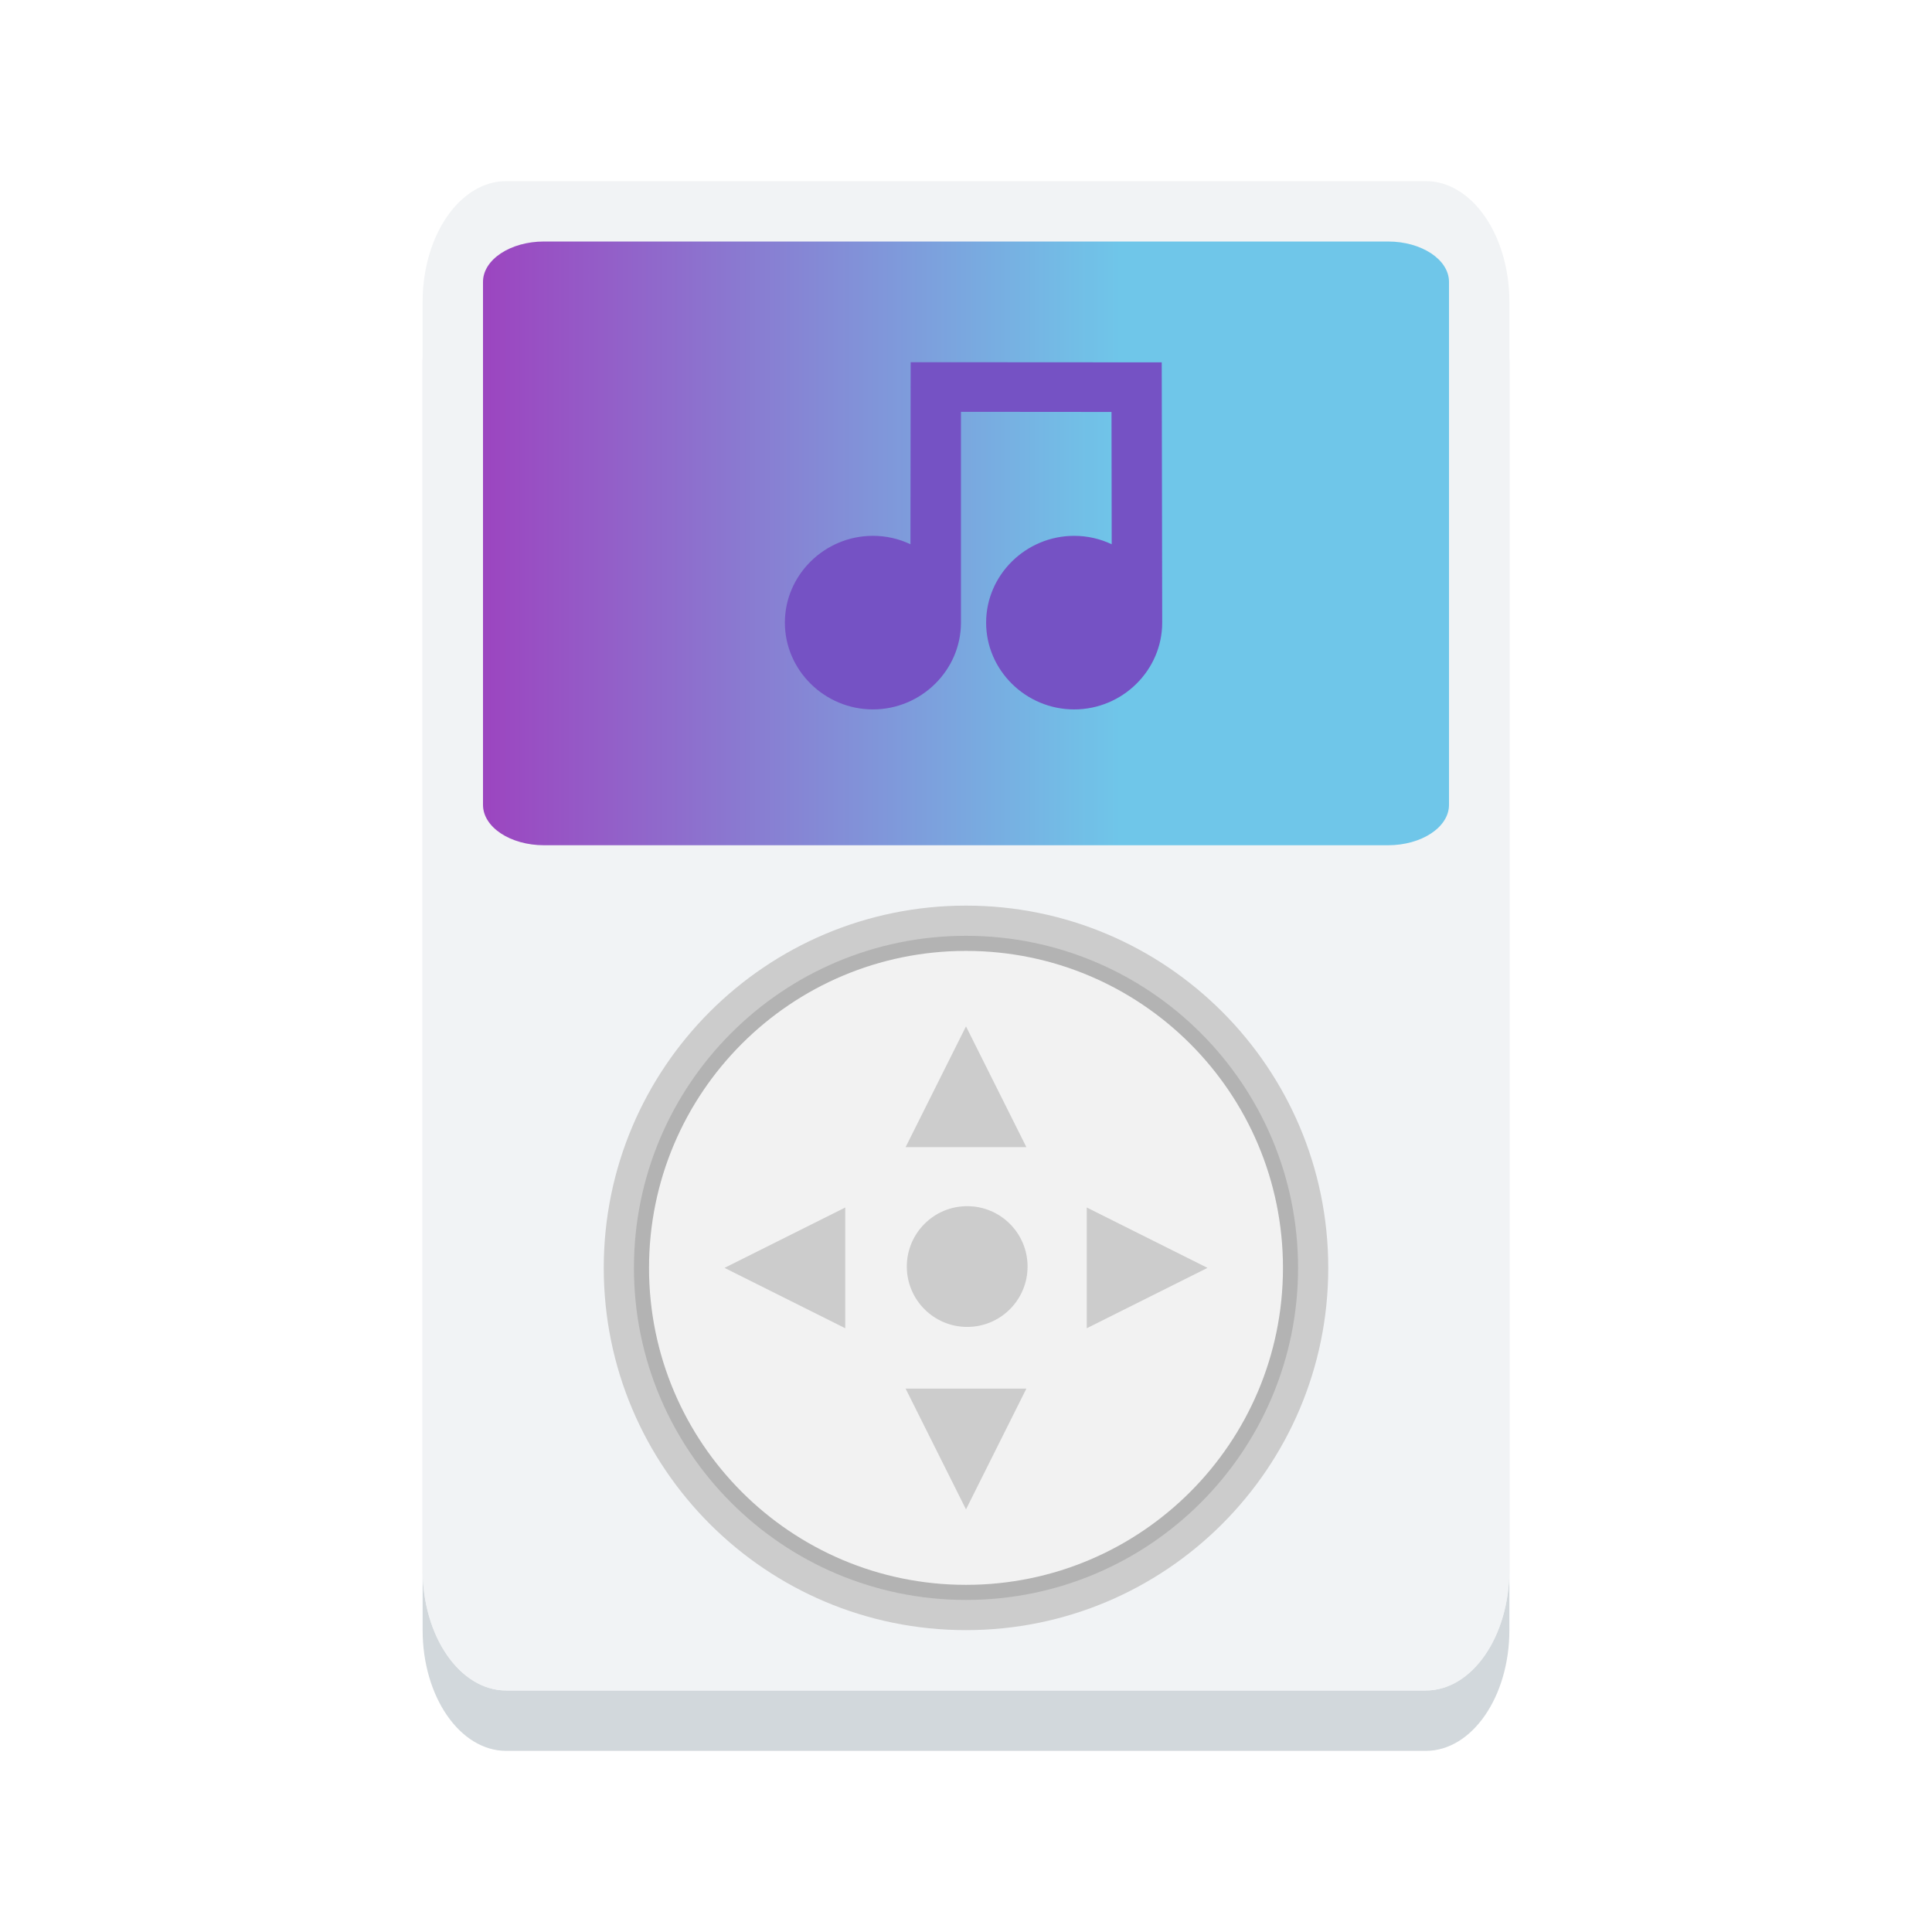
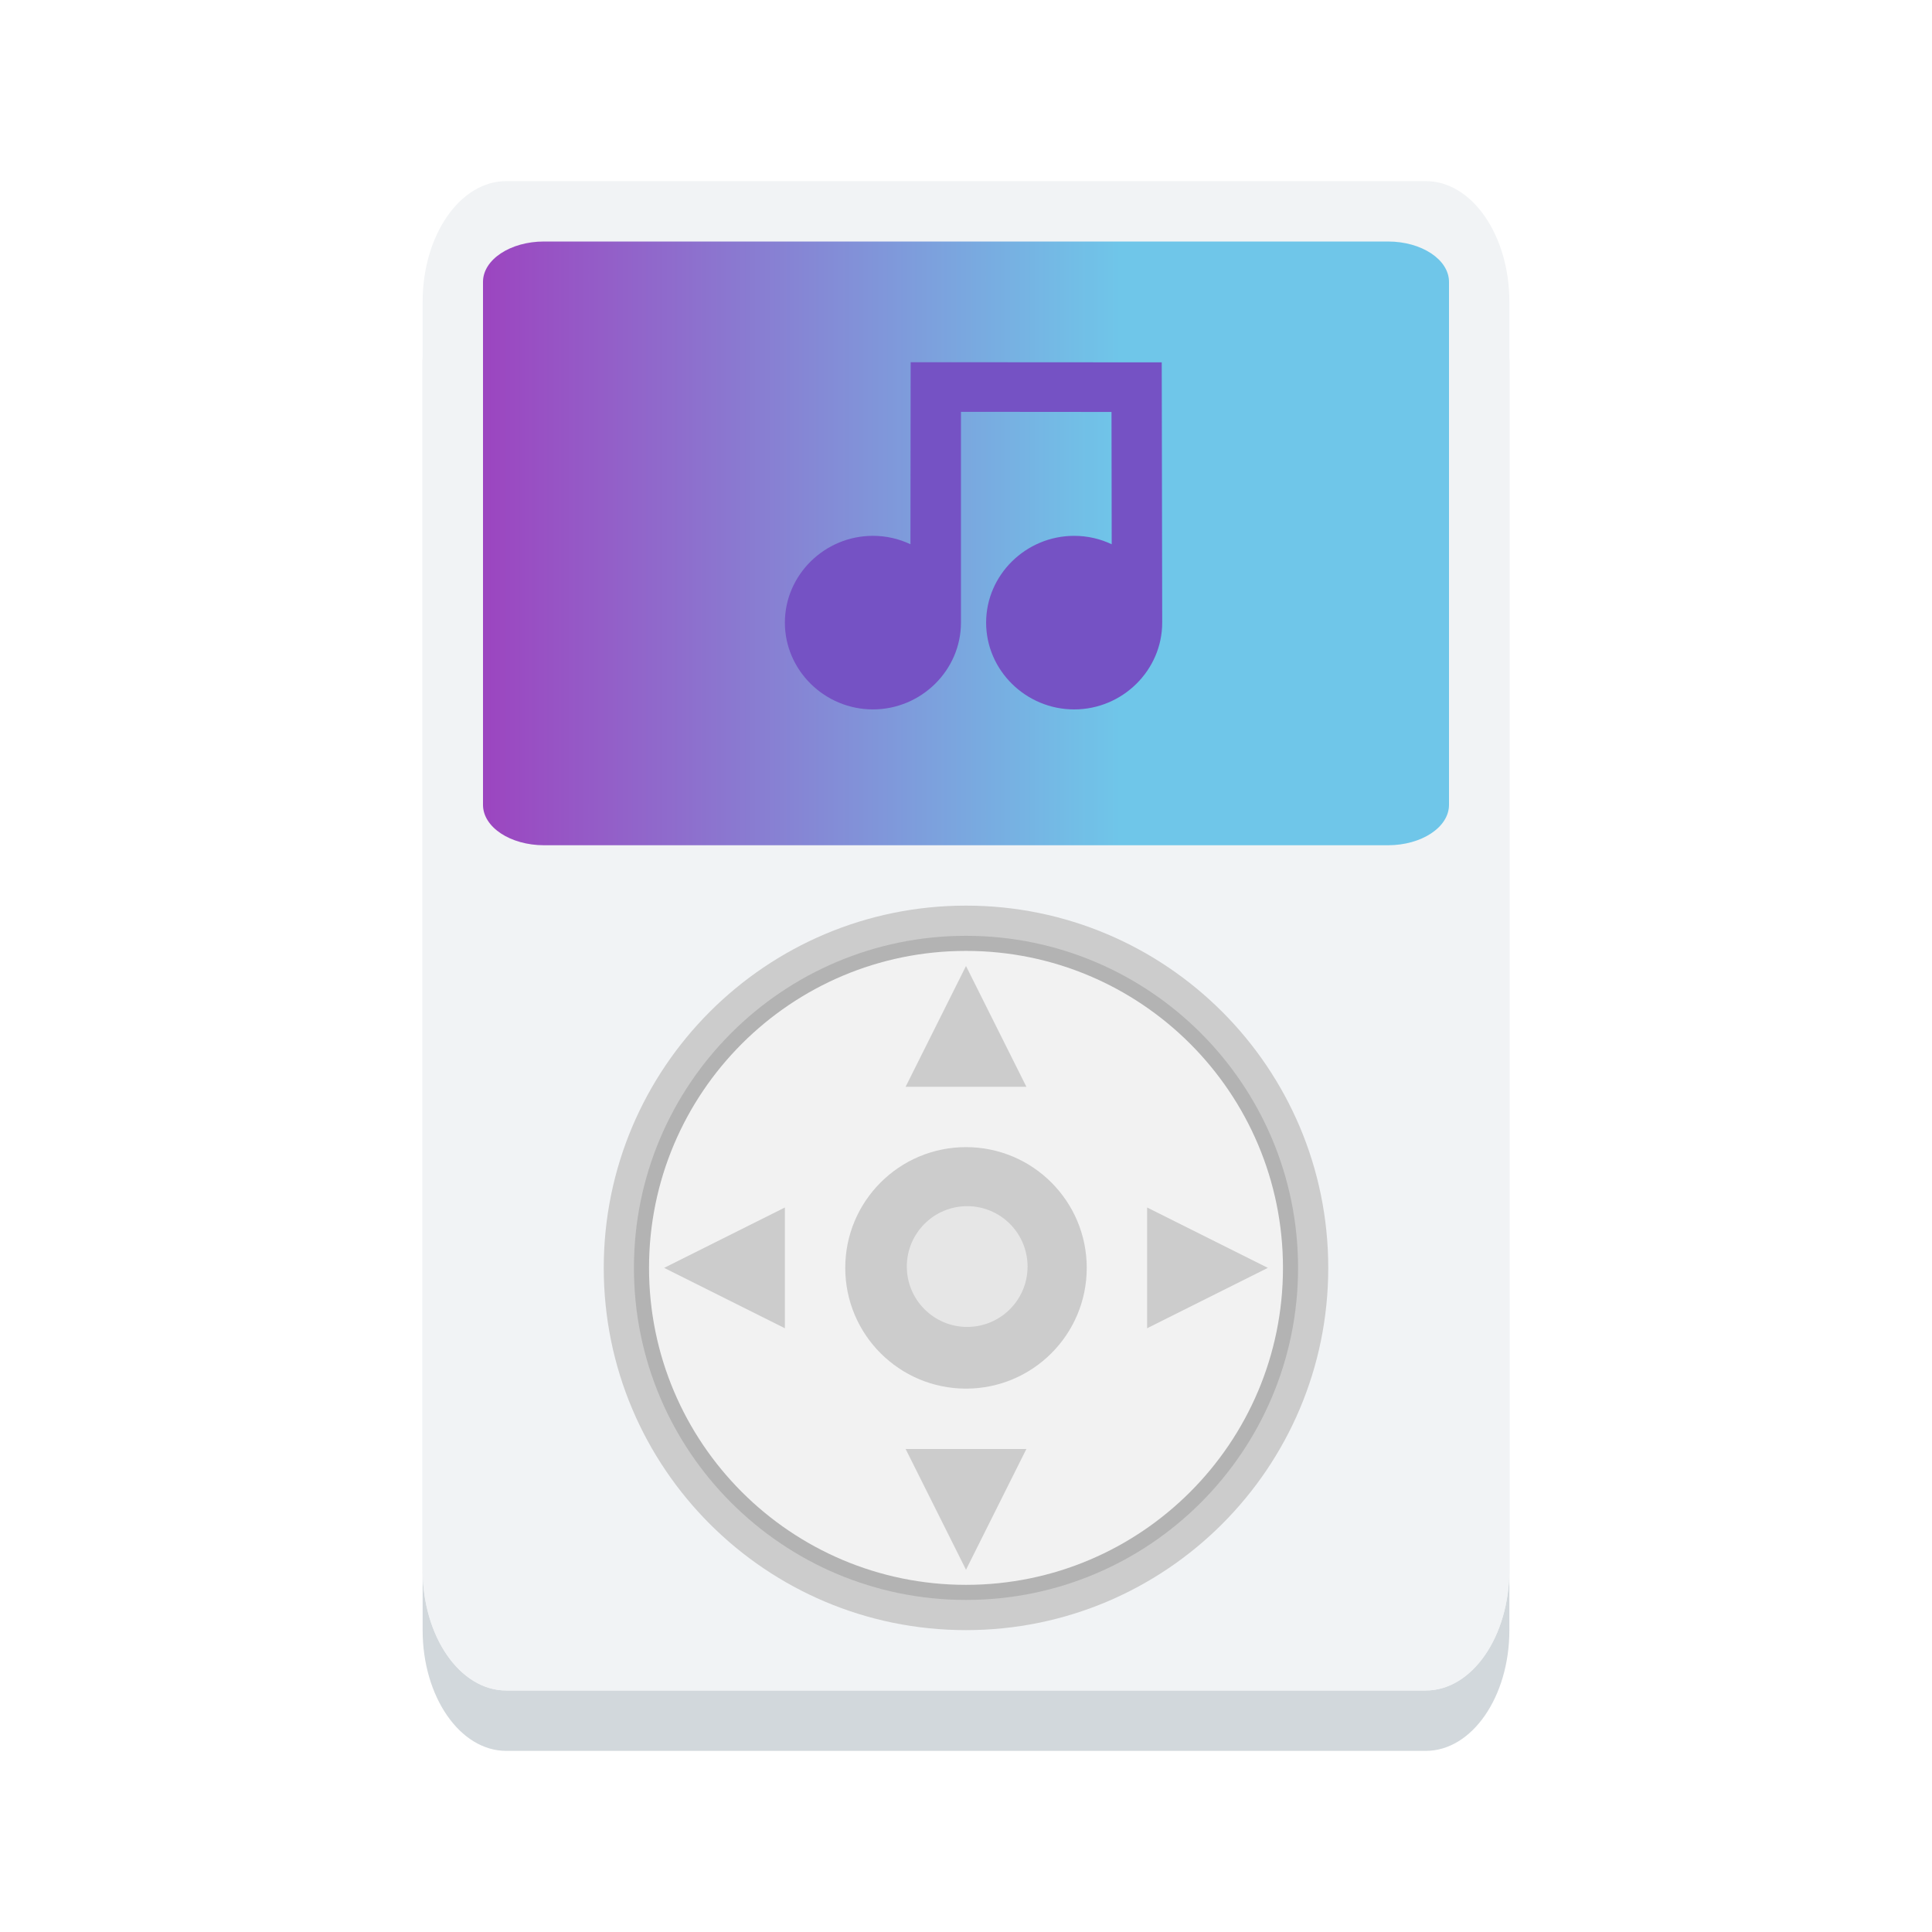
<svg xmlns="http://www.w3.org/2000/svg" xmlns:xlink="http://www.w3.org/1999/xlink" viewBox="0 0 128 128" style="display:inline;enable-background:new" version="1.0" id="svg11300" height="128" width="128">
  <defs id="defs3">
    <linearGradient id="linearGradient2581">
      <stop style="stop-color:#9b44c0;stop-opacity:1;" offset="0" id="stop43693" />
      <stop style="stop-color:#6ec6e9;stop-opacity:1;" offset="0.66" id="stop2579" />
    </linearGradient>
    <linearGradient id="linearGradient974">
      <stop style="stop-color:#babdb6;stop-opacity:1" offset="0" id="stop962" />
      <stop id="stop964" offset="0.042" style="stop-color:#f6f5f4;stop-opacity:1" />
      <stop style="stop-color:#d5d3cf;stop-opacity:1" offset="0.083" id="stop966" />
      <stop id="stop968" offset="0.917" style="stop-color:#deddda;stop-opacity:1" />
      <stop style="stop-color:#f6f5f4;stop-opacity:1" offset="0.958" id="stop970" />
      <stop style="stop-color:#babdb6;stop-opacity:1" offset="1" id="stop972" />
    </linearGradient>
    <linearGradient y2="44" x2="464" y1="44" x1="48" gradientTransform="matrix(0.25,0,0,0.25,-129,37.00001)" gradientUnits="userSpaceOnUse" id="linearGradient1747" xlink:href="#linearGradient974" />
    <clipPath id="clipPath1784" clipPathUnits="userSpaceOnUse">
      <rect ry="14" rx="14" y="202" x="36" height="28" width="60" id="rect1786" style="opacity:1;vector-effect:none;fill:#3584e4;fill-opacity:1;stroke:none;stroke-width:0.854;stroke-linecap:square;stroke-linejoin:round;stroke-miterlimit:4;stroke-dasharray:none;stroke-dashoffset:0;stroke-opacity:1" />
    </clipPath>
    <linearGradient y2="44" x2="464" y1="44" x1="48" gradientTransform="matrix(0.25,0,0,0.25,3.3e-7,53)" gradientUnits="userSpaceOnUse" id="linearGradient1747-3" xlink:href="#linearGradient974" />
    <filter style="color-interpolation-filters:sRGB" id="filter1131" x="-0.156" width="1.312" y="-0.357" height="1.713">
      <feGaussianBlur stdDeviation="1.04" id="feGaussianBlur1133" />
    </filter>
    <filter style="color-interpolation-filters:sRGB" id="filter1135" x="-0.1" width="1.2" y="-0.087" height="1.173">
      <feGaussianBlur stdDeviation="0.686" id="feGaussianBlur1137" />
    </filter>
    <linearGradient xlink:href="#linearGradient2581" id="linearGradient2583" x1="132.24" y1="43.267" x2="199.754" y2="43.267" gradientUnits="userSpaceOnUse" gradientTransform="matrix(0.9479608,0,0,0.8517779,-93.3585,-0.8535951)" />
  </defs>
  <rect y="95" x="58" height="7" width="16" id="rect3419-0" style="display:inline;opacity:0.2;fill:#758087;fill-opacity:1;fill-rule:nonzero;stroke:none;stroke-width:1;filter:url(#filter1131);enable-background:new" />
  <g transform="matrix(1.630184,0,0,1.410894,30.42331,14.38555)" id="g2851-6" style="display:inline;fill:#758087;filter:url(#filter1135);enable-background:new">
    <path d="M 28.678,23.39 12.027,32.596 12.38,13.573 Z" transform="rotate(-1.01655,137.9353,-308.3355)" id="path2847-2" style="fill:#758087;stroke:none" />
  </g>
  <rect style="display:inline;opacity:1;fill:#d2d8dc;fill-opacity:1;stroke:none;stroke-width:0.208;stroke-linecap:butt;stroke-linejoin:miter;stroke-miterlimit:4;stroke-dasharray:none;stroke-dashoffset:0;stroke-opacity:1;marker:none;marker-start:none;marker-mid:none;marker-end:none;paint-order:normal;enable-background:new" id="rect879" width="72" height="100" x="28" y="16" rx="5.538" ry="8" />
  <rect ry="8" rx="5.538" y="12" x="28" height="100" width="72" id="rect1711" style="display:inline;opacity:1;fill:#f1f3f5;fill-opacity:1;stroke:none;stroke-width:0.208;stroke-linecap:butt;stroke-linejoin:miter;stroke-miterlimit:4;stroke-dasharray:none;stroke-dashoffset:0;stroke-opacity:1;marker:none;marker-start:none;marker-mid:none;marker-end:none;paint-order:normal;enable-background:new" />
  <path style="display:inline;opacity:1;fill:#f1f3f5;fill-opacity:1;stroke:none;stroke-width:0.208;stroke-linecap:butt;stroke-linejoin:miter;stroke-miterlimit:4;stroke-dasharray:none;stroke-dashoffset:0;stroke-opacity:1;marker:none;marker-start:none;marker-mid:none;marker-end:none;paint-order:normal;enable-background:new" d="M 33.538,112 H 94.462 C 97.53,112 100,108.432 100,104 V 86 H 28 v 18 c 0,4.432 2.47,8 5.538,8 z" id="rect864" />
  <rect y="91" x="58" height="7" width="16" id="rect3419" style="display:inline;opacity:0.2;fill:#d2d8dc;fill-opacity:1;fill-rule:nonzero;stroke:none;stroke-width:1" />
  <rect style="opacity:0.99;fill:url(#linearGradient2583);fill-opacity:1;stroke-width:0.899" id="rect2575" width="64" height="40" x="32" y="16" rx="4.045" ry="2.677" />
  <circle style="opacity:1;fill:#cccccc;stroke-width:0.91" id="path8415" cx="64" cy="84" r="24" />
  <circle style="display:inline;fill:#b3b3b3;stroke-width:0.834;enable-background:new" id="path8415-3" cx="64" cy="84" r="22" />
  <circle style="display:inline;fill:#f2f2f2;stroke-width:0.797;enable-background:new" id="path8415-3-2" cx="64" cy="84" r="21" />
-   <circle style="display:inline;fill:#cccccc;stroke-width:0.152;enable-background:new" id="path8415-3-6" cx="64.079" cy="83.912" r="4" />
-   <path style="display:inline;fill:#cccccc;fill-opacity:1;stroke:none;stroke-width:1.011px;stroke-linecap:butt;stroke-linejoin:miter;stroke-opacity:1;enable-background:new" d="m 48,84 8,4 v -8 z" id="path16575-7-5" />
-   <path style="display:inline;fill:#cccccc;fill-opacity:1;stroke:none;stroke-width:1.011px;stroke-linecap:butt;stroke-linejoin:miter;stroke-opacity:1;enable-background:new" d="m 64,68 -4,8 h 8 z" id="path16575-7-5-5" />
-   <path style="display:inline;fill:#cccccc;fill-opacity:1;stroke:none;stroke-width:1.011px;stroke-linecap:butt;stroke-linejoin:miter;stroke-opacity:1;enable-background:new" d="m 80,84 -8,-4 v 8 z" id="path16575-7-5-6" />
-   <path style="display:inline;fill:#cccccc;fill-opacity:1;stroke:none;stroke-width:1.011px;stroke-linecap:butt;stroke-linejoin:miter;stroke-opacity:1;enable-background:new" d="m 64,100 4,-8 h -8 z" id="path16575-7-5-2" />
+   <circle style="display:inline;fill:#cccccc;stroke-width:0.303;enable-background:new" id="path8415-3-6-3" cx="64" cy="84" r="8" />
+   <circle style="display:inline;fill:#e6e6e6;stroke-width:0.152;enable-background:new" id="path8415-3-6" cx="64.079" cy="83.912" r="4" />
+   <path style="display:inline;fill:#cccccc;fill-opacity:1;stroke:none;stroke-width:1.011px;stroke-linecap:butt;stroke-linejoin:miter;stroke-opacity:1;enable-background:new" d="m 44,84 8,4 v -8 z" id="path16575-7-5" />
+   <path style="display:inline;fill:#cccccc;fill-opacity:1;stroke:none;stroke-width:1.011px;stroke-linecap:butt;stroke-linejoin:miter;stroke-opacity:1;enable-background:new" d="m 64,64 -4,8 h 8 z" id="path16575-7-5-5" />
+   <path style="display:inline;fill:#cccccc;fill-opacity:1;stroke:none;stroke-width:1.011px;stroke-linecap:butt;stroke-linejoin:miter;stroke-opacity:1;enable-background:new" d="m 84,84 -8,-4 v 8 z" id="path16575-7-5-6" />
+   <path style="display:inline;fill:#cccccc;fill-opacity:1;stroke:none;stroke-width:1.011px;stroke-linecap:butt;stroke-linejoin:miter;stroke-opacity:1;enable-background:new" d="m 64,104 4,-8 h -8 z" id="path16575-7-5-2" />
  <path d="M 60.334,24 60.32,36.058 C 59.565,35.699 58.719,35.5 57.833,35.5 54.63,35.5 52,38.093 52,41.25 c 0,3.157 2.63,5.75 5.833,5.75 3.203,0 5.833,-2.593 5.833,-5.75 V 27.286 h 1.667 l 8.307,0.007 0.013,8.766 c -0.755,-0.359 -1.602,-0.558 -2.487,-0.558 -3.203,0 -5.833,2.593 -5.833,5.75 0,3.157 2.63,5.75 5.833,5.75 3.203,0 5.833,-2.593 5.833,-5.75 v -0.007 L 76.968,24.007 65.334,24 H 60.334 Z" fill="#2e3436" id="path18736" style="fill:#7552c4;fill-opacity:1;stroke-width:1.655;fill-rule:nonzero" />
</svg>
